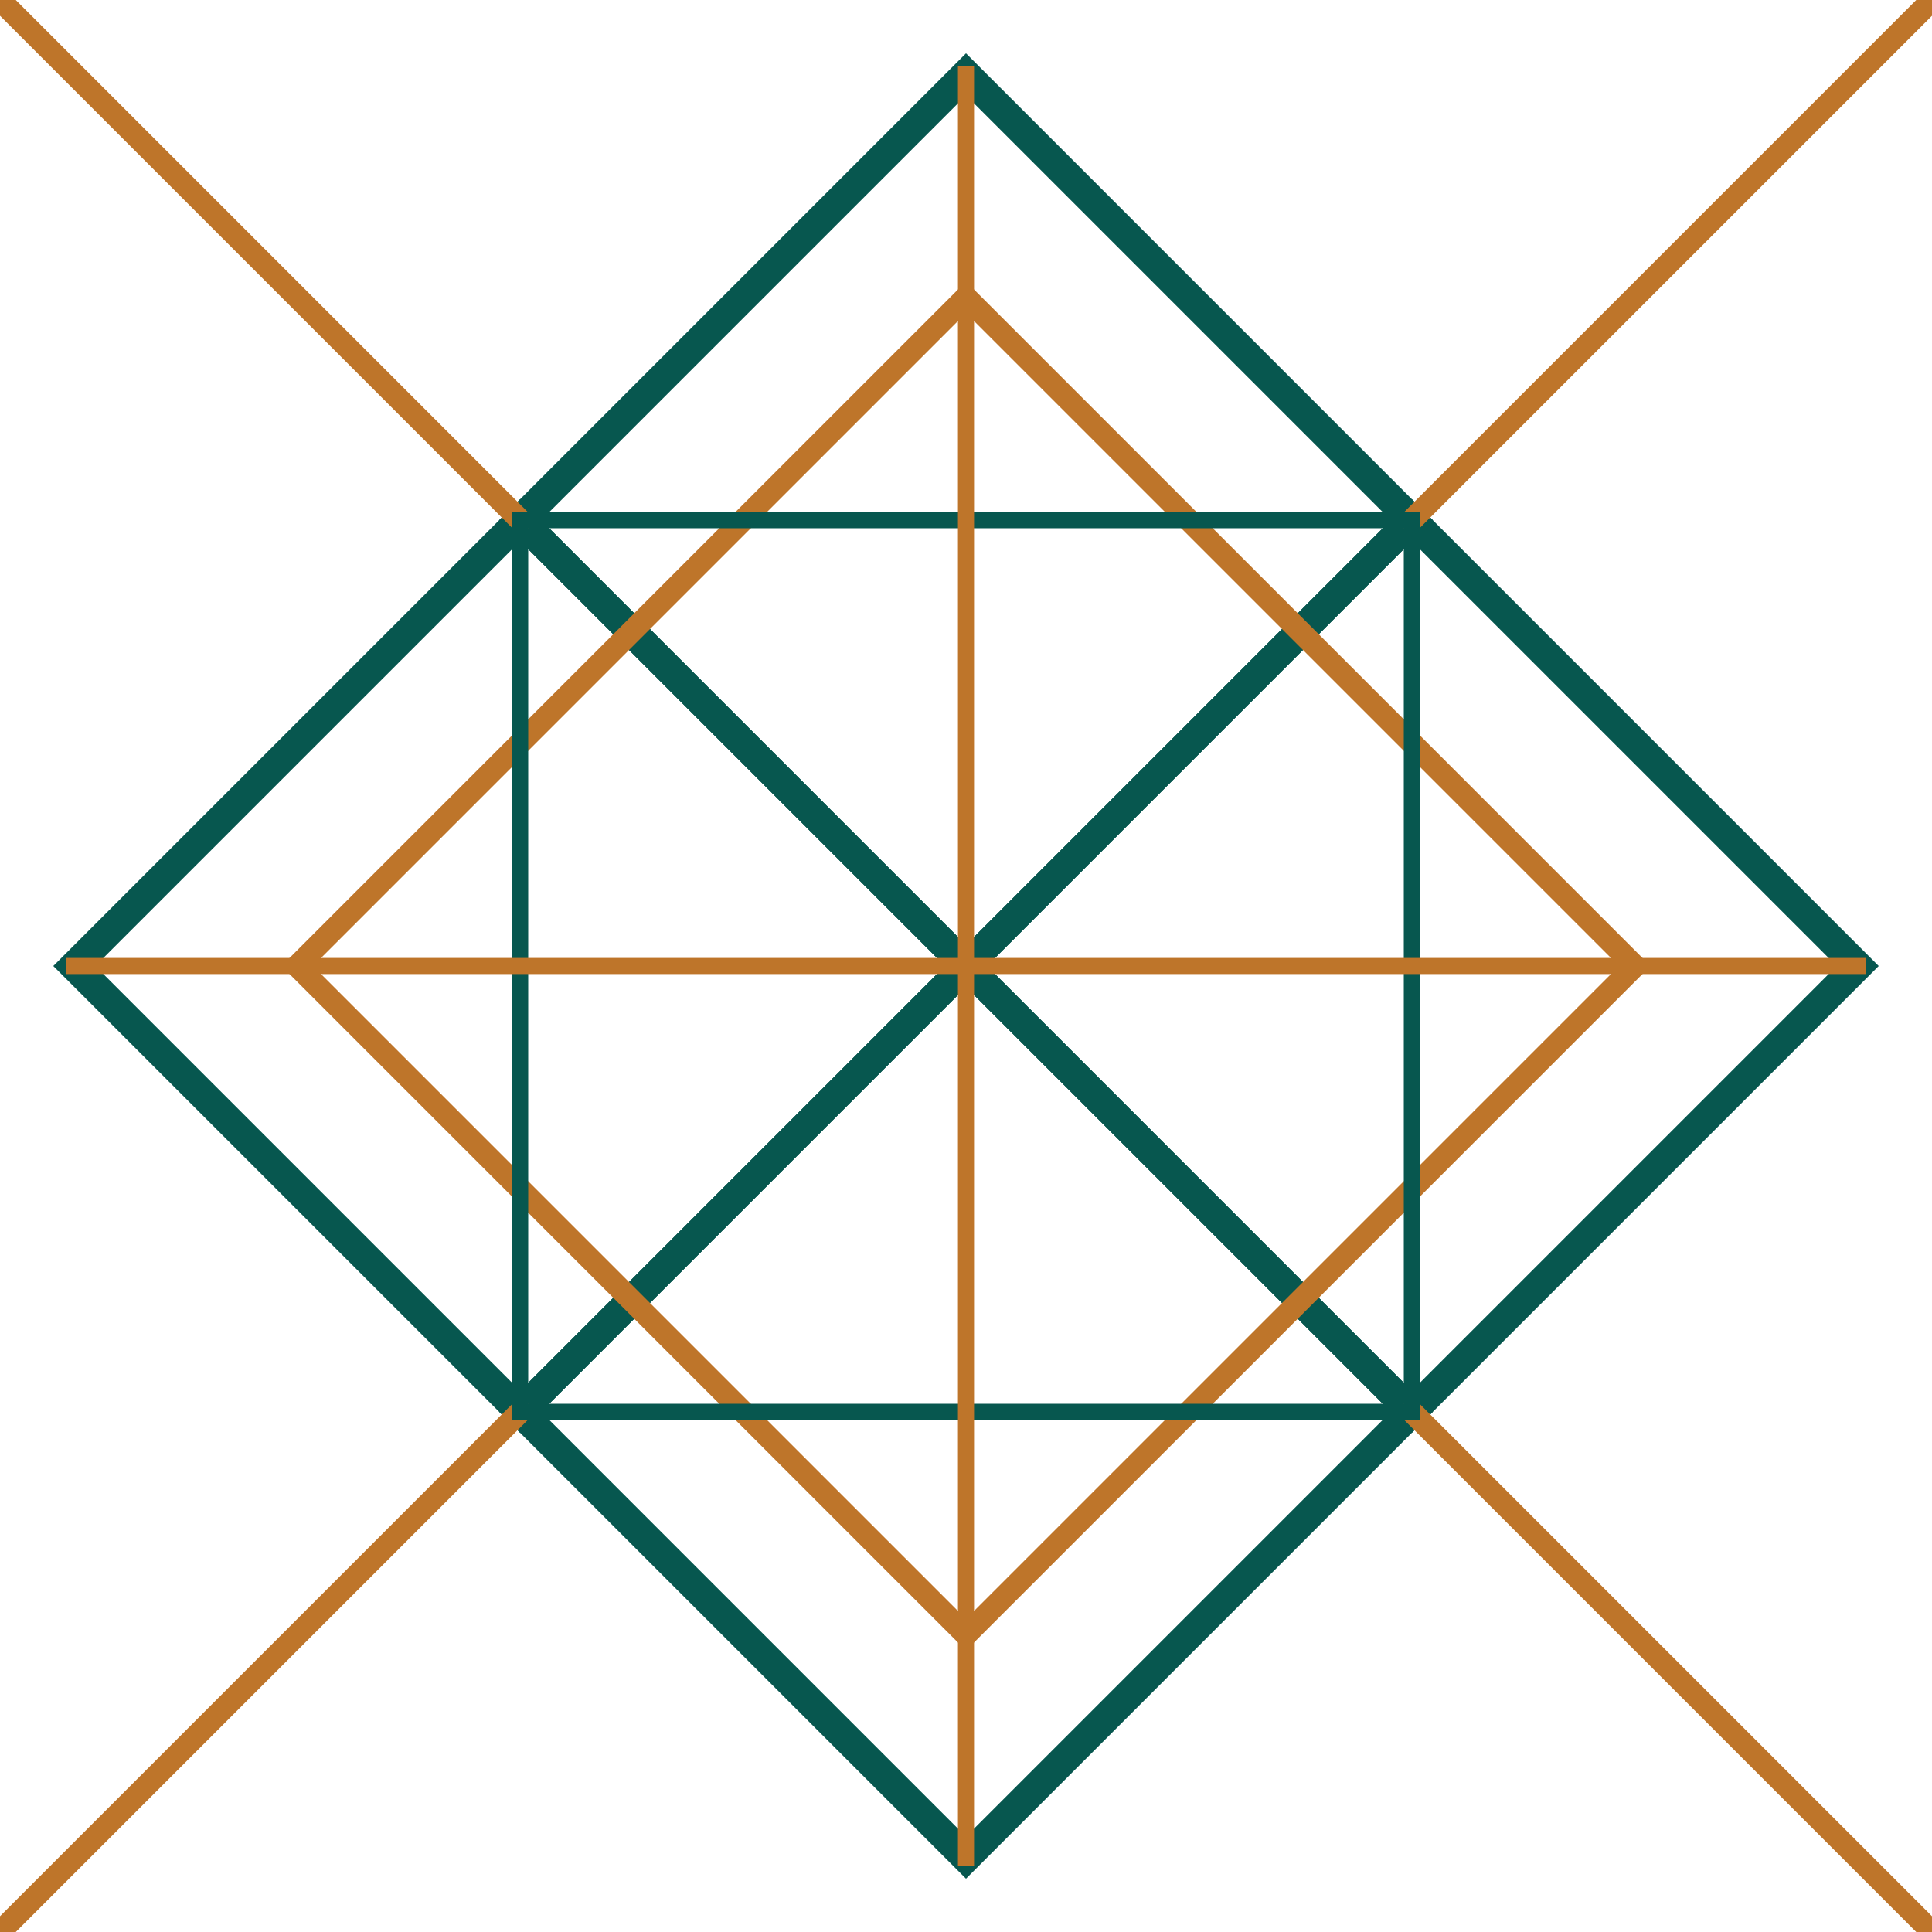
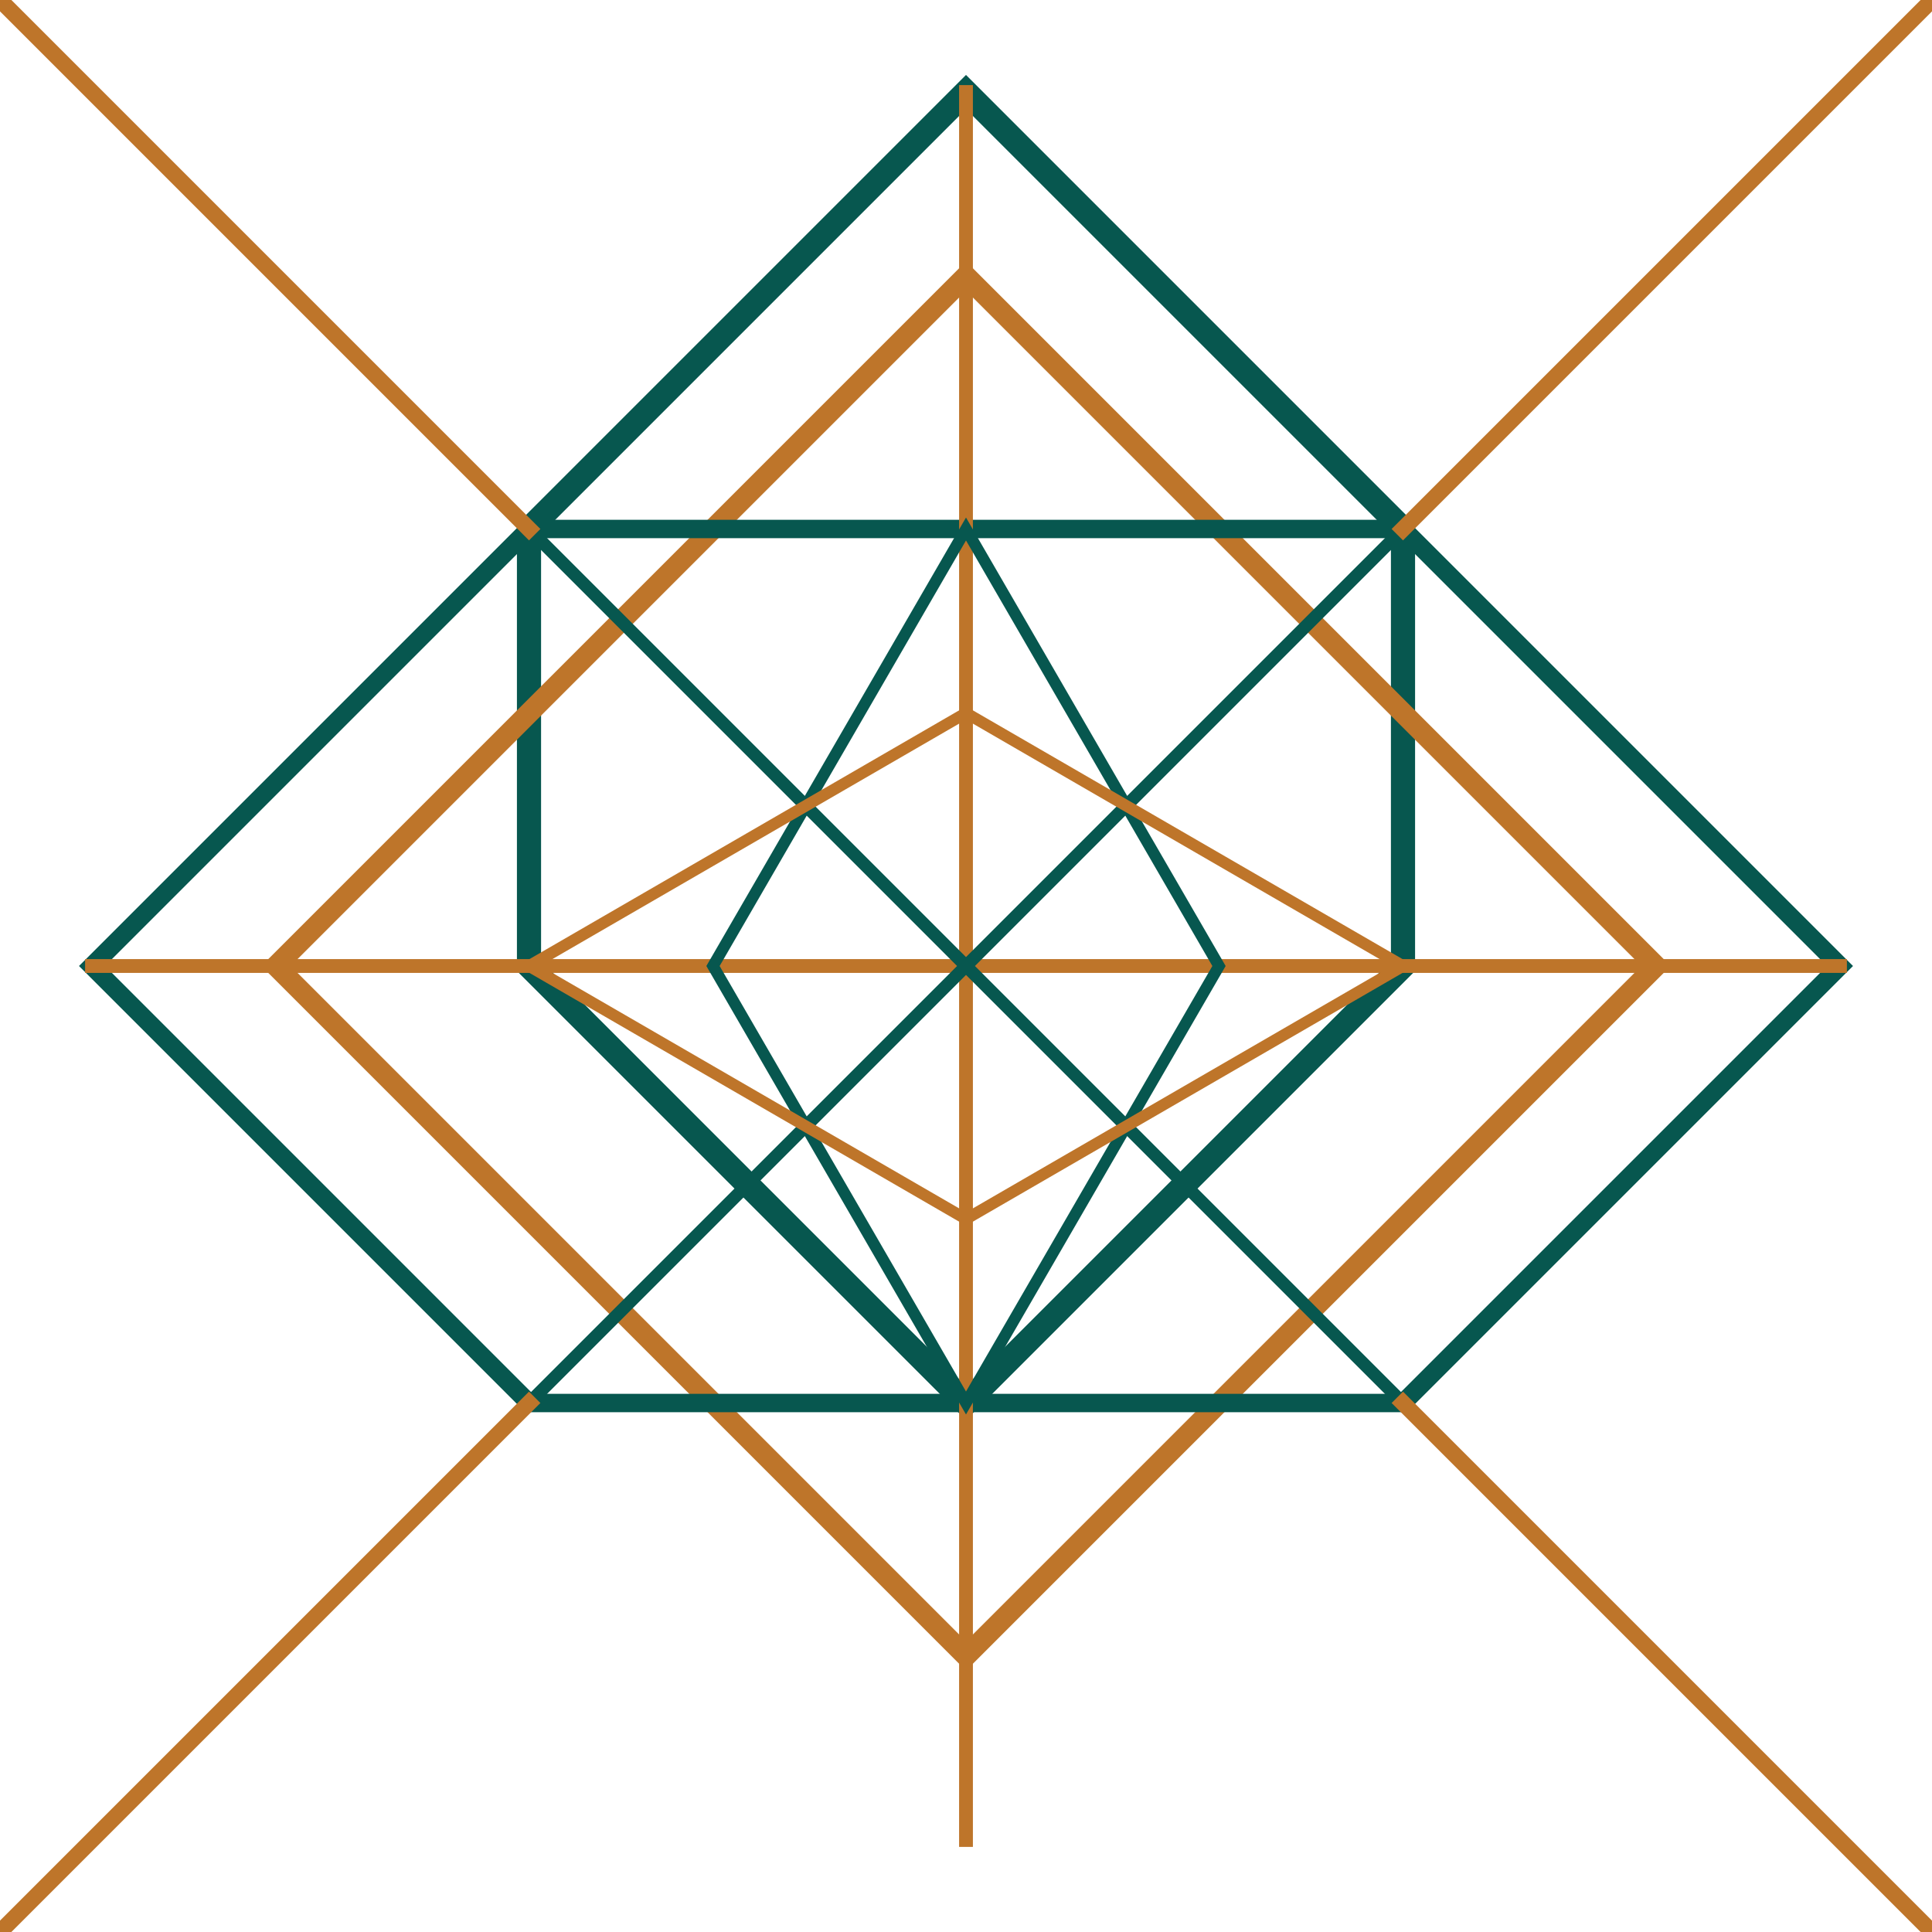
- <svg xmlns="http://www.w3.org/2000/svg" width="156" height="156" viewBox="0 0 156 156">
-   <rect width="156" height="156" fill="none" />
+ <svg xmlns="http://www.w3.org/2000/svg" width="168" height="168" viewBox="0 0 168 168">
+   <rect width="168" height="168" fill="none" />
  <g fill="none" stroke-linecap="square" stroke-linejoin="miter">
-     <path stroke="#07574f" stroke-width="2.4" d="M78 6 114 42 78 78 42 42 78 6z" />
-     <path stroke="#07574f" stroke-width="2.4" d="M78 78 114 114 78 150 42 114 78 78z" />
-     <path stroke="#07574f" stroke-width="2.4" d="M6 78 42 42 78 78 42 114 6 78z" />
-     <path stroke="#07574f" stroke-width="2.4" d="M78 78 114 42 150 78 114 114 78 78z" />
-     <path stroke="#be752a" stroke-width="1.8" d="M78 24 132 78 78 132 24 78 78 24z" />
-     <path stroke="#be752a" stroke-width="1.8" d="M0 0 42 42M156 0 114 42M0 156 42 114M156 156 114 114" />
-     <path stroke="#07574f" stroke-width="1.3" d="M42 42h72v72H42z" />
-     <path stroke="#be752a" stroke-width="1.3" d="M78 6v144M6 78h144" />
+     <path stroke="#07574f" stroke-width="2.1" d="M84 8 122 46 122 84 84 122 46 84 46 46 84 8z" />
+     <path stroke="#be752a" stroke-width="1.8" d="M84 24 144 84 84 144 24 84 84 24z" />
+     <path stroke="#07574f" stroke-width="1.6" d="M8 84 46 46h76l38 38-38 38H46L8 84z" />
+     <path stroke="#be752a" stroke-width="1.2" d="M84 8v152M8 84h152" />
+     <path stroke="#07574f" stroke-width="1.1" d="M46 46 122 122M122 46 46 122" />
+     <path stroke="#be752a" stroke-width="1.4" d="M0 0 46 46M168 0 122 46M0 168 46 122M168 168 122 122" />
+     <path stroke="#07574f" stroke-width="1" d="M84 46 106 84 84 122 62 84 84 46z" />
+     <path stroke="#be752a" stroke-width="1" d="M46 84 84 62 122 84 84 106 46 84z" />
  </g>
</svg>
